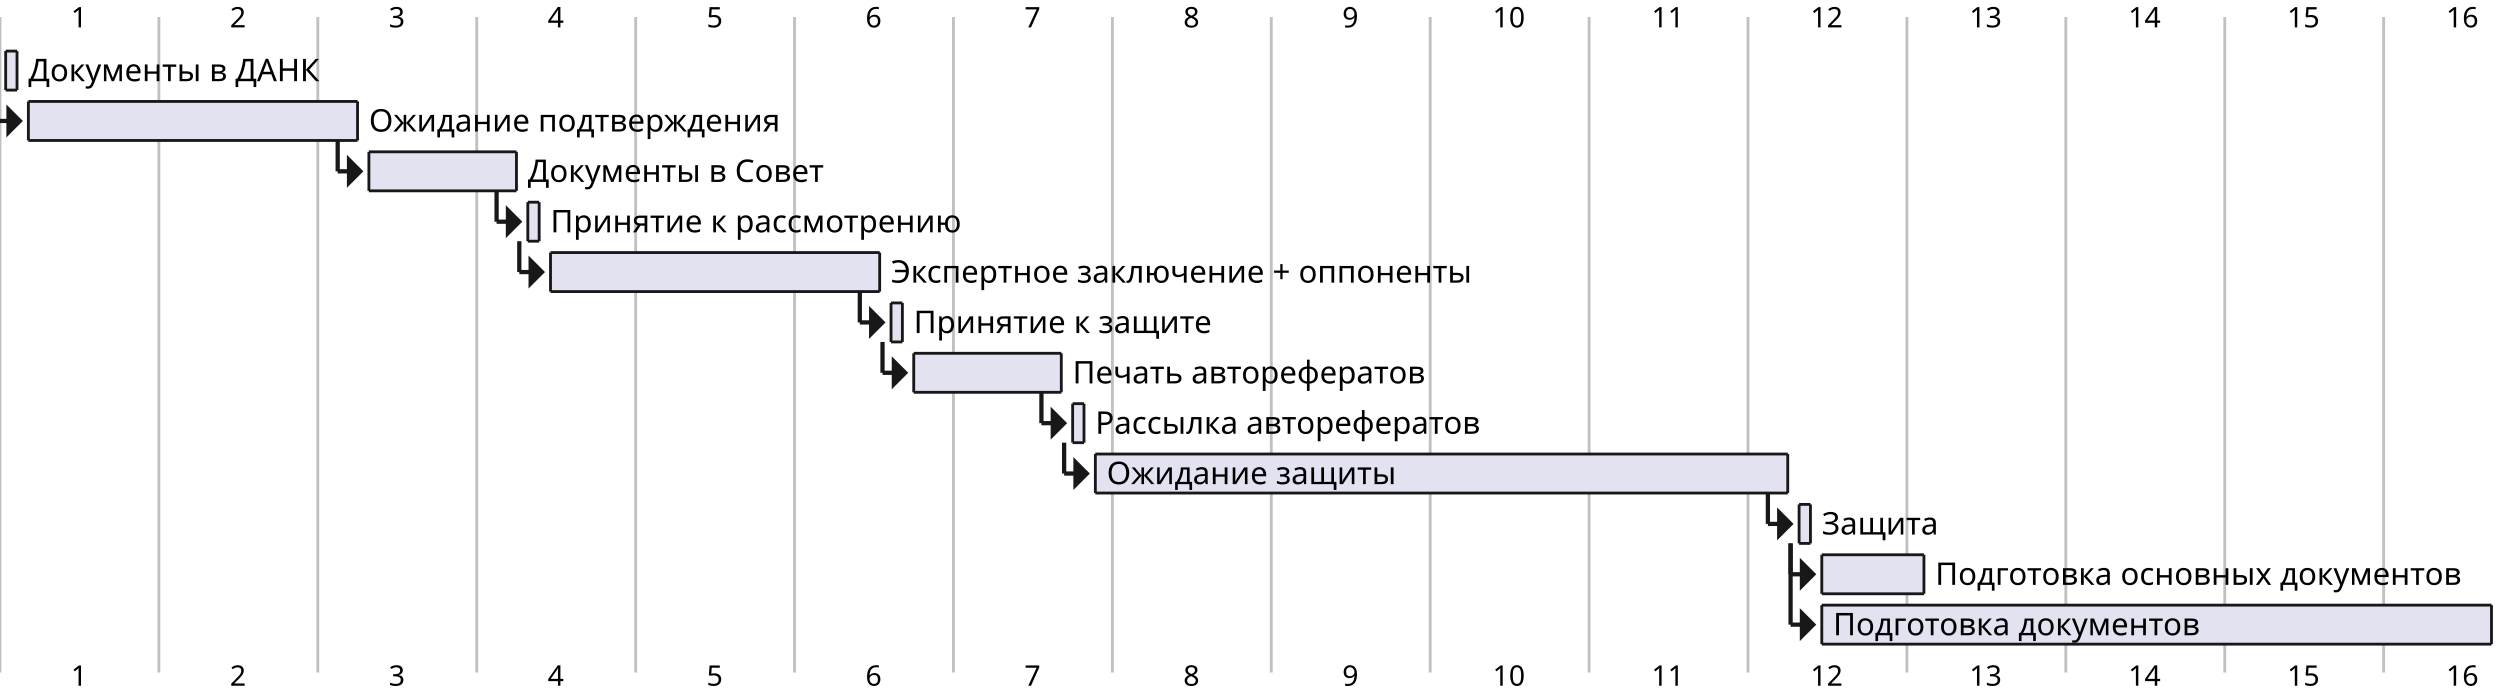
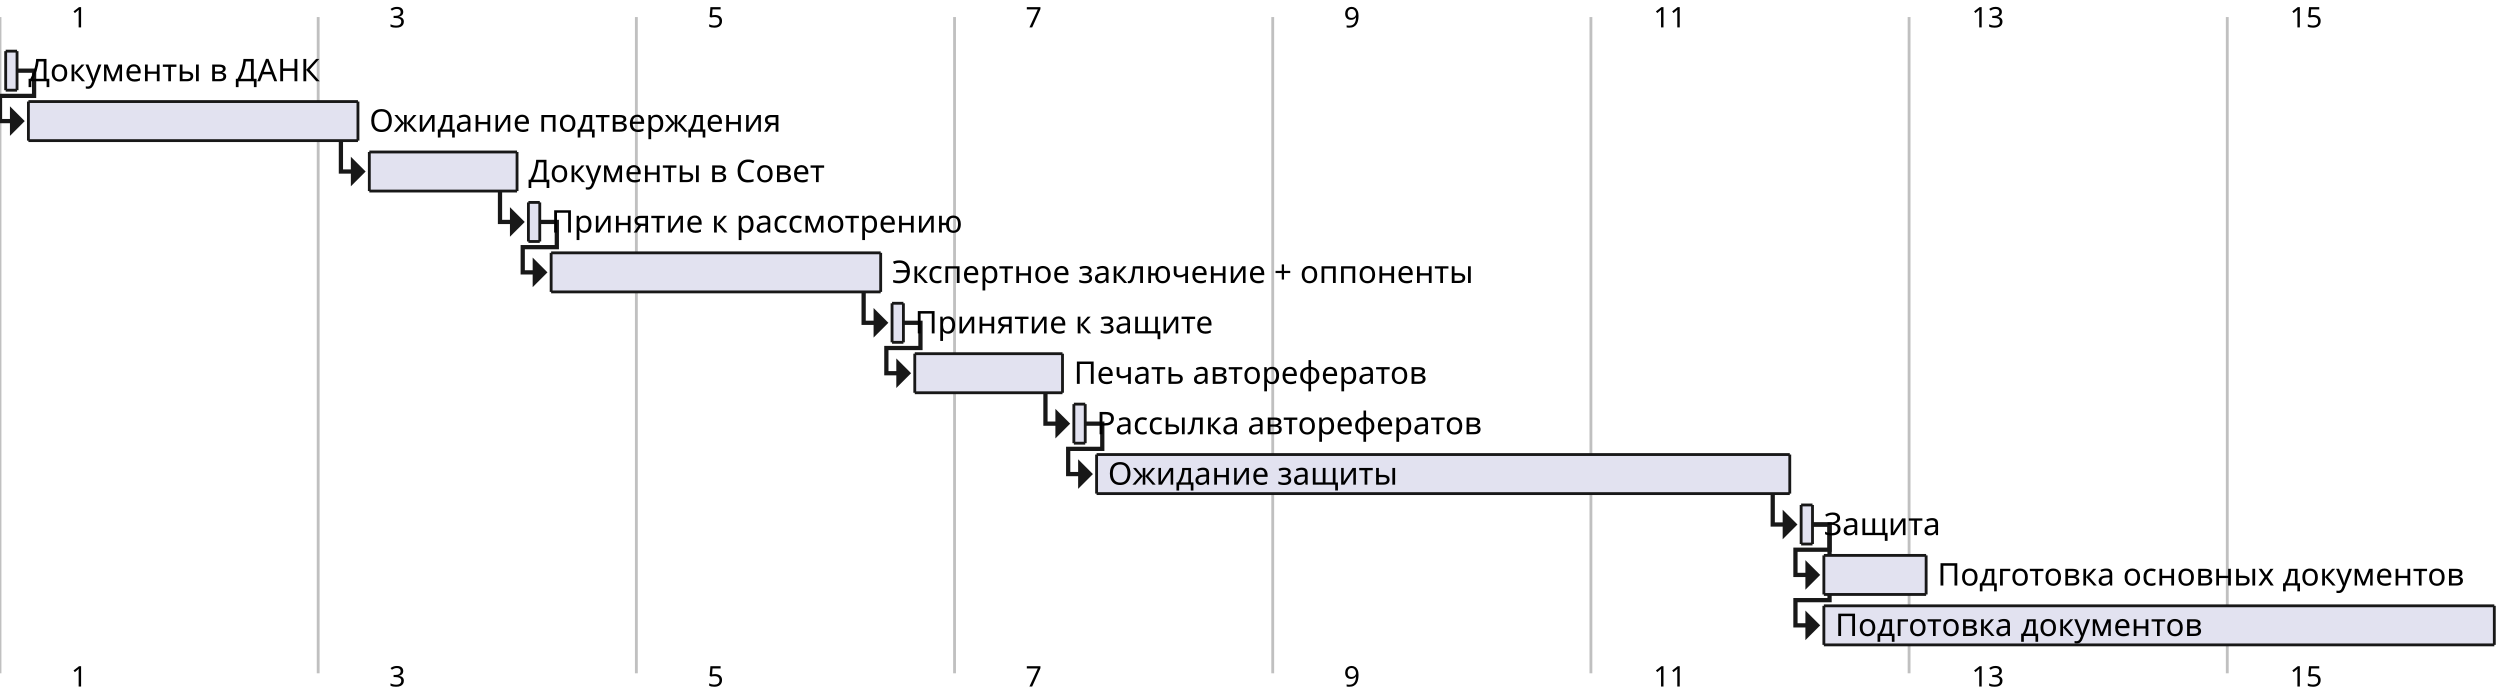
- <svg xmlns="http://www.w3.org/2000/svg" contentStyleType="text/css" height="245px" preserveAspectRatio="none" style="width:881px;height:245px;background:#FFFFFF;" version="1.1" viewBox="0 0 881 245" width="881px" zoomAndPan="magnify">
+ <svg xmlns="http://www.w3.org/2000/svg" contentStyleType="text/css" data-diagram-type="GANTT" height="245px" preserveAspectRatio="none" style="width:880px;height:245px;background:#FFFFFF;" version="1.1" viewBox="0 0 880 245" width="880px" zoomAndPan="magnify">
  <defs />
  <g>
-     <line style="stroke:#C0C0C0;stroke-width:1.0;" x1="0" x2="0" y1="6" y2="236.999" />
-     <line style="stroke:#C0C0C0;stroke-width:1.0;" x1="56" x2="56" y1="6" y2="236.999" />
-     <line style="stroke:#C0C0C0;stroke-width:1.0;" x1="112" x2="112" y1="6" y2="236.999" />
-     <line style="stroke:#C0C0C0;stroke-width:1.0;" x1="168" x2="168" y1="6" y2="236.999" />
-     <line style="stroke:#C0C0C0;stroke-width:1.0;" x1="224" x2="224" y1="6" y2="236.999" />
-     <line style="stroke:#C0C0C0;stroke-width:1.0;" x1="280" x2="280" y1="6" y2="236.999" />
-     <line style="stroke:#C0C0C0;stroke-width:1.0;" x1="336" x2="336" y1="6" y2="236.999" />
-     <line style="stroke:#C0C0C0;stroke-width:1.0;" x1="392" x2="392" y1="6" y2="236.999" />
-     <line style="stroke:#C0C0C0;stroke-width:1.0;" x1="448" x2="448" y1="6" y2="236.999" />
-     <line style="stroke:#C0C0C0;stroke-width:1.0;" x1="504" x2="504" y1="6" y2="236.999" />
-     <line style="stroke:#C0C0C0;stroke-width:1.0;" x1="560" x2="560" y1="6" y2="236.999" />
-     <line style="stroke:#C0C0C0;stroke-width:1.0;" x1="616" x2="616" y1="6" y2="236.999" />
-     <line style="stroke:#C0C0C0;stroke-width:1.0;" x1="672" x2="672" y1="6" y2="236.999" />
-     <line style="stroke:#C0C0C0;stroke-width:1.0;" x1="728" x2="728" y1="6" y2="236.999" />
-     <line style="stroke:#C0C0C0;stroke-width:1.0;" x1="784" x2="784" y1="6" y2="236.999" />
-     <line style="stroke:#C0C0C0;stroke-width:1.0;" x1="840" x2="840" y1="6" y2="236.999" />
+     <line style="stroke:#C0C0C0;stroke-width:1;" x1="0" x2="0" y1="6" y2="236.999" />
+     <line style="stroke:#C0C0C0;stroke-width:1;" x1="112" x2="112" y1="6" y2="236.999" />
+     <line style="stroke:#C0C0C0;stroke-width:1;" x1="224" x2="224" y1="6" y2="236.999" />
+     <line style="stroke:#C0C0C0;stroke-width:1;" x1="336" x2="336" y1="6" y2="236.999" />
+     <line style="stroke:#C0C0C0;stroke-width:1;" x1="448" x2="448" y1="6" y2="236.999" />
+     <line style="stroke:#C0C0C0;stroke-width:1;" x1="560" x2="560" y1="6" y2="236.999" />
+     <line style="stroke:#C0C0C0;stroke-width:1;" x1="672" x2="672" y1="6" y2="236.999" />
+     <line style="stroke:#C0C0C0;stroke-width:1;" x1="784" x2="784" y1="6" y2="236.999" />
    <text fill="#000000" font-family="sans-serif" font-size="10" lengthAdjust="spacing" textLength="6" x="25" y="9.65">1</text>
-     <text fill="#000000" font-family="sans-serif" font-size="10" lengthAdjust="spacing" textLength="6" x="81" y="9.65">2</text>
    <text fill="#000000" font-family="sans-serif" font-size="10" lengthAdjust="spacing" textLength="6" x="137" y="9.65">3</text>
-     <text fill="#000000" font-family="sans-serif" font-size="10" lengthAdjust="spacing" textLength="6" x="193" y="9.65">4</text>
    <text fill="#000000" font-family="sans-serif" font-size="10" lengthAdjust="spacing" textLength="6" x="249" y="9.65">5</text>
-     <text fill="#000000" font-family="sans-serif" font-size="10" lengthAdjust="spacing" textLength="6" x="305" y="9.65">6</text>
    <text fill="#000000" font-family="sans-serif" font-size="10" lengthAdjust="spacing" textLength="6" x="361" y="9.65">7</text>
-     <text fill="#000000" font-family="sans-serif" font-size="10" lengthAdjust="spacing" textLength="6" x="417" y="9.65">8</text>
    <text fill="#000000" font-family="sans-serif" font-size="10" lengthAdjust="spacing" textLength="6" x="473" y="9.65">9</text>
-     <text fill="#000000" font-family="sans-serif" font-size="10" lengthAdjust="spacing" textLength="12" x="526" y="9.65">10</text>
    <text fill="#000000" font-family="sans-serif" font-size="10" lengthAdjust="spacing" textLength="12" x="582" y="9.65">11</text>
-     <text fill="#000000" font-family="sans-serif" font-size="10" lengthAdjust="spacing" textLength="12" x="638" y="9.65">12</text>
    <text fill="#000000" font-family="sans-serif" font-size="10" lengthAdjust="spacing" textLength="12" x="694" y="9.65">13</text>
-     <text fill="#000000" font-family="sans-serif" font-size="10" lengthAdjust="spacing" textLength="12" x="750" y="9.65">14</text>
    <text fill="#000000" font-family="sans-serif" font-size="10" lengthAdjust="spacing" textLength="12" x="806" y="9.65">15</text>
-     <text fill="#000000" font-family="sans-serif" font-size="10" lengthAdjust="spacing" textLength="12" x="862" y="9.65">16</text>
-     <line style="stroke:#181818;stroke-width:1.5;" x1="-1" x2="-1" y1="31.75" y2="42.625" />
-     <line style="stroke:#181818;stroke-width:1.5;" x1="-1" x2="7" y1="42.625" y2="42.625" />
-     <polygon fill="#181818" points="3,38.625,3,42.625,3,46.625,7,42.625" style="stroke:#181818;stroke-width:1.5;" />
-     <line style="stroke:#181818;stroke-width:1.5;" x1="119" x2="119" y1="49.5" y2="60.375" />
-     <line style="stroke:#181818;stroke-width:1.5;" x1="119" x2="127" y1="60.375" y2="60.375" />
-     <polygon fill="#181818" points="123,56.375,123,60.375,123,64.375,127,60.375" style="stroke:#181818;stroke-width:1.5;" />
-     <line style="stroke:#181818;stroke-width:1.5;" x1="175" x2="175" y1="67.25" y2="78.125" />
-     <line style="stroke:#181818;stroke-width:1.5;" x1="175" x2="183" y1="78.125" y2="78.125" />
-     <polygon fill="#181818" points="179,74.125,179,78.125,179,82.125,183,78.125" style="stroke:#181818;stroke-width:1.5;" />
-     <line style="stroke:#181818;stroke-width:1.5;" x1="183" x2="183" y1="85" y2="95.874" />
-     <line style="stroke:#181818;stroke-width:1.5;" x1="183" x2="191" y1="95.874" y2="95.874" />
-     <polygon fill="#181818" points="187,91.874,187,95.874,187,99.874,191,95.874" style="stroke:#181818;stroke-width:1.5;" />
-     <line style="stroke:#181818;stroke-width:1.5;" x1="303" x2="303" y1="102.749" y2="113.624" />
-     <line style="stroke:#181818;stroke-width:1.5;" x1="303" x2="311" y1="113.624" y2="113.624" />
-     <polygon fill="#181818" points="307,109.624,307,113.624,307,117.624,311,113.624" style="stroke:#181818;stroke-width:1.5;" />
-     <line style="stroke:#181818;stroke-width:1.5;" x1="311" x2="311" y1="120.499" y2="131.374" />
-     <line style="stroke:#181818;stroke-width:1.5;" x1="311" x2="319" y1="131.374" y2="131.374" />
-     <polygon fill="#181818" points="315,127.374,315,131.374,315,135.374,319,131.374" style="stroke:#181818;stroke-width:1.5;" />
-     <line style="stroke:#181818;stroke-width:1.5;" x1="367" x2="367" y1="138.249" y2="149.124" />
-     <line style="stroke:#181818;stroke-width:1.5;" x1="367" x2="375" y1="149.124" y2="149.124" />
-     <polygon fill="#181818" points="371,145.124,371,149.124,371,153.124,375,149.124" style="stroke:#181818;stroke-width:1.5;" />
-     <line style="stroke:#181818;stroke-width:1.5;" x1="375" x2="375" y1="155.999" y2="166.874" />
-     <line style="stroke:#181818;stroke-width:1.5;" x1="375" x2="383" y1="166.874" y2="166.874" />
-     <polygon fill="#181818" points="379,162.874,379,166.874,379,170.874,383,166.874" style="stroke:#181818;stroke-width:1.5;" />
-     <line style="stroke:#181818;stroke-width:1.5;" x1="623" x2="623" y1="173.749" y2="184.624" />
-     <line style="stroke:#181818;stroke-width:1.5;" x1="623" x2="631" y1="184.624" y2="184.624" />
-     <polygon fill="#181818" points="627,180.624,627,184.624,627,188.624,631,184.624" style="stroke:#181818;stroke-width:1.5;" />
-     <line style="stroke:#181818;stroke-width:1.5;" x1="631" x2="631" y1="191.499" y2="202.374" />
-     <line style="stroke:#181818;stroke-width:1.5;" x1="631" x2="639" y1="202.374" y2="202.374" />
-     <polygon fill="#181818" points="635,198.374,635,202.374,635,206.374,639,202.374" style="stroke:#181818;stroke-width:1.5;" />
-     <line style="stroke:#181818;stroke-width:1.5;" x1="631" x2="631" y1="191.499" y2="220.124" />
-     <line style="stroke:#181818;stroke-width:1.5;" x1="631" x2="639" y1="220.124" y2="220.124" />
-     <polygon fill="#181818" points="635,216.124,635,220.124,635,224.124,639,220.124" style="stroke:#181818;stroke-width:1.5;" />
-     <rect fill="#E2E2F0" height="13.75" style="stroke:none;stroke-width:1.0;" width="4" x="2" y="18" />
-     <line style="stroke:#181818;stroke-width:1.0;" x1="2" x2="6" y1="18" y2="18" />
-     <line style="stroke:#181818;stroke-width:1.0;" x1="2" x2="6" y1="31.75" y2="31.75" />
-     <line style="stroke:#181818;stroke-width:1.0;" x1="2" x2="2" y1="18" y2="31.75" />
-     <line style="stroke:#181818;stroke-width:1.0;" x1="6" x2="6" y1="18" y2="31.75" />
-     <rect fill="#E2E2F0" height="13.75" style="stroke:none;stroke-width:1.0;" width="116" x="10" y="35.75" />
-     <line style="stroke:#181818;stroke-width:1.0;" x1="10" x2="126" y1="35.75" y2="35.75" />
-     <line style="stroke:#181818;stroke-width:1.0;" x1="10" x2="126" y1="49.5" y2="49.5" />
-     <line style="stroke:#181818;stroke-width:1.0;" x1="10" x2="10" y1="35.75" y2="49.5" />
-     <line style="stroke:#181818;stroke-width:1.0;" x1="126" x2="126" y1="35.75" y2="49.5" />
-     <rect fill="#E2E2F0" height="13.75" style="stroke:none;stroke-width:1.0;" width="52" x="130" y="53.5" />
-     <line style="stroke:#181818;stroke-width:1.0;" x1="130" x2="182" y1="53.5" y2="53.5" />
-     <line style="stroke:#181818;stroke-width:1.0;" x1="130" x2="182" y1="67.25" y2="67.25" />
-     <line style="stroke:#181818;stroke-width:1.0;" x1="130" x2="130" y1="53.5" y2="67.25" />
-     <line style="stroke:#181818;stroke-width:1.0;" x1="182" x2="182" y1="53.5" y2="67.25" />
-     <rect fill="#E2E2F0" height="13.75" style="stroke:none;stroke-width:1.0;" width="4" x="186" y="71.25" />
-     <line style="stroke:#181818;stroke-width:1.0;" x1="186" x2="190" y1="71.25" y2="71.25" />
-     <line style="stroke:#181818;stroke-width:1.0;" x1="186" x2="190" y1="85" y2="85" />
-     <line style="stroke:#181818;stroke-width:1.0;" x1="186" x2="186" y1="71.25" y2="85" />
-     <line style="stroke:#181818;stroke-width:1.0;" x1="190" x2="190" y1="71.25" y2="85" />
-     <rect fill="#E2E2F0" height="13.75" style="stroke:none;stroke-width:1.0;" width="116" x="194" y="89" />
-     <line style="stroke:#181818;stroke-width:1.0;" x1="194" x2="310" y1="89" y2="89" />
-     <line style="stroke:#181818;stroke-width:1.0;" x1="194" x2="310" y1="102.749" y2="102.749" />
-     <line style="stroke:#181818;stroke-width:1.0;" x1="194" x2="194" y1="89" y2="102.749" />
-     <line style="stroke:#181818;stroke-width:1.0;" x1="310" x2="310" y1="89" y2="102.749" />
-     <rect fill="#E2E2F0" height="13.75" style="stroke:none;stroke-width:1.0;" width="4" x="314" y="106.749" />
-     <line style="stroke:#181818;stroke-width:1.0;" x1="314" x2="318" y1="106.749" y2="106.749" />
-     <line style="stroke:#181818;stroke-width:1.0;" x1="314" x2="318" y1="120.499" y2="120.499" />
-     <line style="stroke:#181818;stroke-width:1.0;" x1="314" x2="314" y1="106.749" y2="120.499" />
-     <line style="stroke:#181818;stroke-width:1.0;" x1="318" x2="318" y1="106.749" y2="120.499" />
-     <rect fill="#E2E2F0" height="13.75" style="stroke:none;stroke-width:1.0;" width="52" x="322" y="124.499" />
-     <line style="stroke:#181818;stroke-width:1.0;" x1="322" x2="374" y1="124.499" y2="124.499" />
-     <line style="stroke:#181818;stroke-width:1.0;" x1="322" x2="374" y1="138.249" y2="138.249" />
-     <line style="stroke:#181818;stroke-width:1.0;" x1="322" x2="322" y1="124.499" y2="138.249" />
-     <line style="stroke:#181818;stroke-width:1.0;" x1="374" x2="374" y1="124.499" y2="138.249" />
-     <rect fill="#E2E2F0" height="13.75" style="stroke:none;stroke-width:1.0;" width="4" x="378" y="142.249" />
-     <line style="stroke:#181818;stroke-width:1.0;" x1="378" x2="382" y1="142.249" y2="142.249" />
-     <line style="stroke:#181818;stroke-width:1.0;" x1="378" x2="382" y1="155.999" y2="155.999" />
-     <line style="stroke:#181818;stroke-width:1.0;" x1="378" x2="378" y1="142.249" y2="155.999" />
-     <line style="stroke:#181818;stroke-width:1.0;" x1="382" x2="382" y1="142.249" y2="155.999" />
-     <rect fill="#E2E2F0" height="13.75" style="stroke:none;stroke-width:1.0;" width="244" x="386" y="159.999" />
-     <line style="stroke:#181818;stroke-width:1.0;" x1="386" x2="630" y1="159.999" y2="159.999" />
-     <line style="stroke:#181818;stroke-width:1.0;" x1="386" x2="630" y1="173.749" y2="173.749" />
-     <line style="stroke:#181818;stroke-width:1.0;" x1="386" x2="386" y1="159.999" y2="173.749" />
-     <line style="stroke:#181818;stroke-width:1.0;" x1="630" x2="630" y1="159.999" y2="173.749" />
-     <rect fill="#E2E2F0" height="13.75" style="stroke:none;stroke-width:1.0;" width="4" x="634" y="177.749" />
-     <line style="stroke:#181818;stroke-width:1.0;" x1="634" x2="638" y1="177.749" y2="177.749" />
-     <line style="stroke:#181818;stroke-width:1.0;" x1="634" x2="638" y1="191.499" y2="191.499" />
-     <line style="stroke:#181818;stroke-width:1.0;" x1="634" x2="634" y1="177.749" y2="191.499" />
-     <line style="stroke:#181818;stroke-width:1.0;" x1="638" x2="638" y1="177.749" y2="191.499" />
-     <rect fill="#E2E2F0" height="13.75" style="stroke:none;stroke-width:1.0;" width="36" x="642" y="195.499" />
-     <line style="stroke:#181818;stroke-width:1.0;" x1="642" x2="678" y1="195.499" y2="195.499" />
-     <line style="stroke:#181818;stroke-width:1.0;" x1="642" x2="678" y1="209.249" y2="209.249" />
-     <line style="stroke:#181818;stroke-width:1.0;" x1="642" x2="642" y1="195.499" y2="209.249" />
-     <line style="stroke:#181818;stroke-width:1.0;" x1="678" x2="678" y1="195.499" y2="209.249" />
-     <rect fill="#E2E2F0" height="13.75" style="stroke:none;stroke-width:1.0;" width="236" x="642" y="213.249" />
-     <line style="stroke:#181818;stroke-width:1.0;" x1="642" x2="878" y1="213.249" y2="213.249" />
-     <line style="stroke:#181818;stroke-width:1.0;" x1="642" x2="878" y1="226.999" y2="226.999" />
-     <line style="stroke:#181818;stroke-width:1.0;" x1="642" x2="642" y1="213.249" y2="226.999" />
-     <line style="stroke:#181818;stroke-width:1.0;" x1="878" x2="878" y1="213.249" y2="226.999" />
-     <text fill="#000000" font-family="sans-serif" font-size="11" lengthAdjust="spacing" textLength="105.599" x="10" y="28.615">Документы в ДАНК</text>
+     <path d="M6,24.875 L12,24.875 L12,33.75 L0,33.75 L0,42.625 L5,42.625 " fill="transparent" style="stroke:#181818;stroke-width:1.5;" />
+     <polygon fill="#181818" points="4,38.625,8,42.625,4,46.625,4,38.625" style="stroke:#181818;stroke-width:1;" />
+     <path d="M120,49.5 L120,60.375 L125,60.375 " fill="transparent" style="stroke:#181818;stroke-width:1.5;" />
+     <polygon fill="#181818" points="124,56.375,128,60.375,124,64.375,124,56.375" style="stroke:#181818;stroke-width:1;" />
+     <path d="M176,67.25 L176,78.125 L181,78.125 " fill="transparent" style="stroke:#181818;stroke-width:1.5;" />
+     <polygon fill="#181818" points="180,74.125,184,78.125,180,82.125,180,74.125" style="stroke:#181818;stroke-width:1;" />
+     <path d="M190,78.125 L196,78.125 L196,87 L184,87 L184,95.874 L189,95.874 " fill="transparent" style="stroke:#181818;stroke-width:1.5;" />
+     <polygon fill="#181818" points="188,91.874,192,95.874,188,99.874,188,91.874" style="stroke:#181818;stroke-width:1;" />
+     <path d="M304,102.749 L304,113.624 L309,113.624 " fill="transparent" style="stroke:#181818;stroke-width:1.5;" />
+     <polygon fill="#181818" points="308,109.624,312,113.624,308,117.624,308,109.624" style="stroke:#181818;stroke-width:1;" />
+     <path d="M318,113.624 L324,113.624 L324,122.499 L312,122.499 L312,131.374 L317,131.374 " fill="transparent" style="stroke:#181818;stroke-width:1.5;" />
+     <polygon fill="#181818" points="316,127.374,320,131.374,316,135.374,316,127.374" style="stroke:#181818;stroke-width:1;" />
+     <path d="M368,138.249 L368,149.124 L373,149.124 " fill="transparent" style="stroke:#181818;stroke-width:1.5;" />
+     <polygon fill="#181818" points="372,145.124,376,149.124,372,153.124,372,145.124" style="stroke:#181818;stroke-width:1;" />
+     <path d="M382,149.124 L388,149.124 L388,157.999 L376,157.999 L376,166.874 L381,166.874 " fill="transparent" style="stroke:#181818;stroke-width:1.5;" />
+     <polygon fill="#181818" points="380,162.874,384,166.874,380,170.874,380,162.874" style="stroke:#181818;stroke-width:1;" />
+     <path d="M624,173.749 L624,184.624 L629,184.624 " fill="transparent" style="stroke:#181818;stroke-width:1.5;" />
+     <polygon fill="#181818" points="628,180.624,632,184.624,628,188.624,628,180.624" style="stroke:#181818;stroke-width:1;" />
+     <path d="M638,184.624 L644,184.624 L644,193.499 L632,193.499 L632,202.374 L637,202.374 " fill="transparent" style="stroke:#181818;stroke-width:1.5;" />
+     <polygon fill="#181818" points="636,198.374,640,202.374,636,206.374,636,198.374" style="stroke:#181818;stroke-width:1;" />
+     <path d="M638,184.624 L644,184.624 L644,211.249 L632,211.249 L632,220.124 L637,220.124 " fill="transparent" style="stroke:#181818;stroke-width:1.5;" />
+     <polygon fill="#181818" points="636,216.124,640,220.124,636,224.124,636,216.124" style="stroke:#181818;stroke-width:1;" />
+     <rect fill="#E2E2F0" height="13.75" style="stroke:transparent;stroke-width:1;" width="4" x="2" y="18" />
+     <line style="stroke:#181818;stroke-width:1;" x1="2" x2="6" y1="18" y2="18" />
+     <line style="stroke:#181818;stroke-width:1;" x1="2" x2="6" y1="31.75" y2="31.75" />
+     <line style="stroke:#181818;stroke-width:1;" x1="2" x2="2" y1="18" y2="31.75" />
+     <line style="stroke:#181818;stroke-width:1;" x1="6" x2="6" y1="18" y2="31.75" />
+     <rect fill="#E2E2F0" height="13.75" style="stroke:transparent;stroke-width:1;" width="116" x="10" y="35.75" />
+     <line style="stroke:#181818;stroke-width:1;" x1="10" x2="126" y1="35.75" y2="35.75" />
+     <line style="stroke:#181818;stroke-width:1;" x1="10" x2="126" y1="49.5" y2="49.5" />
+     <line style="stroke:#181818;stroke-width:1;" x1="10" x2="10" y1="35.75" y2="49.5" />
+     <line style="stroke:#181818;stroke-width:1;" x1="126" x2="126" y1="35.75" y2="49.5" />
+     <rect fill="#E2E2F0" height="13.75" style="stroke:transparent;stroke-width:1;" width="52" x="130" y="53.5" />
+     <line style="stroke:#181818;stroke-width:1;" x1="130" x2="182" y1="53.5" y2="53.5" />
+     <line style="stroke:#181818;stroke-width:1;" x1="130" x2="182" y1="67.25" y2="67.25" />
+     <line style="stroke:#181818;stroke-width:1;" x1="130" x2="130" y1="53.5" y2="67.25" />
+     <line style="stroke:#181818;stroke-width:1;" x1="182" x2="182" y1="53.5" y2="67.25" />
+     <rect fill="#E2E2F0" height="13.75" style="stroke:transparent;stroke-width:1;" width="4" x="186" y="71.25" />
+     <line style="stroke:#181818;stroke-width:1;" x1="186" x2="190" y1="71.25" y2="71.25" />
+     <line style="stroke:#181818;stroke-width:1;" x1="186" x2="190" y1="85" y2="85" />
+     <line style="stroke:#181818;stroke-width:1;" x1="186" x2="186" y1="71.25" y2="85" />
+     <line style="stroke:#181818;stroke-width:1;" x1="190" x2="190" y1="71.25" y2="85" />
+     <rect fill="#E2E2F0" height="13.75" style="stroke:transparent;stroke-width:1;" width="116" x="194" y="89" />
+     <line style="stroke:#181818;stroke-width:1;" x1="194" x2="310" y1="89" y2="89" />
+     <line style="stroke:#181818;stroke-width:1;" x1="194" x2="310" y1="102.749" y2="102.749" />
+     <line style="stroke:#181818;stroke-width:1;" x1="194" x2="194" y1="89" y2="102.749" />
+     <line style="stroke:#181818;stroke-width:1;" x1="310" x2="310" y1="89" y2="102.749" />
+     <rect fill="#E2E2F0" height="13.75" style="stroke:transparent;stroke-width:1;" width="4" x="314" y="106.749" />
+     <line style="stroke:#181818;stroke-width:1;" x1="314" x2="318" y1="106.749" y2="106.749" />
+     <line style="stroke:#181818;stroke-width:1;" x1="314" x2="318" y1="120.499" y2="120.499" />
+     <line style="stroke:#181818;stroke-width:1;" x1="314" x2="314" y1="106.749" y2="120.499" />
+     <line style="stroke:#181818;stroke-width:1;" x1="318" x2="318" y1="106.749" y2="120.499" />
+     <rect fill="#E2E2F0" height="13.75" style="stroke:transparent;stroke-width:1;" width="52" x="322" y="124.499" />
+     <line style="stroke:#181818;stroke-width:1;" x1="322" x2="374" y1="124.499" y2="124.499" />
+     <line style="stroke:#181818;stroke-width:1;" x1="322" x2="374" y1="138.249" y2="138.249" />
+     <line style="stroke:#181818;stroke-width:1;" x1="322" x2="322" y1="124.499" y2="138.249" />
+     <line style="stroke:#181818;stroke-width:1;" x1="374" x2="374" y1="124.499" y2="138.249" />
+     <rect fill="#E2E2F0" height="13.75" style="stroke:transparent;stroke-width:1;" width="4" x="378" y="142.249" />
+     <line style="stroke:#181818;stroke-width:1;" x1="378" x2="382" y1="142.249" y2="142.249" />
+     <line style="stroke:#181818;stroke-width:1;" x1="378" x2="382" y1="155.999" y2="155.999" />
+     <line style="stroke:#181818;stroke-width:1;" x1="378" x2="378" y1="142.249" y2="155.999" />
+     <line style="stroke:#181818;stroke-width:1;" x1="382" x2="382" y1="142.249" y2="155.999" />
+     <rect fill="#E2E2F0" height="13.75" style="stroke:transparent;stroke-width:1;" width="244" x="386" y="159.999" />
+     <line style="stroke:#181818;stroke-width:1;" x1="386" x2="630" y1="159.999" y2="159.999" />
+     <line style="stroke:#181818;stroke-width:1;" x1="386" x2="630" y1="173.749" y2="173.749" />
+     <line style="stroke:#181818;stroke-width:1;" x1="386" x2="386" y1="159.999" y2="173.749" />
+     <line style="stroke:#181818;stroke-width:1;" x1="630" x2="630" y1="159.999" y2="173.749" />
+     <rect fill="#E2E2F0" height="13.75" style="stroke:transparent;stroke-width:1;" width="4" x="634" y="177.749" />
+     <line style="stroke:#181818;stroke-width:1;" x1="634" x2="638" y1="177.749" y2="177.749" />
+     <line style="stroke:#181818;stroke-width:1;" x1="634" x2="638" y1="191.499" y2="191.499" />
+     <line style="stroke:#181818;stroke-width:1;" x1="634" x2="634" y1="177.749" y2="191.499" />
+     <line style="stroke:#181818;stroke-width:1;" x1="638" x2="638" y1="177.749" y2="191.499" />
+     <rect fill="#E2E2F0" height="13.75" style="stroke:transparent;stroke-width:1;" width="36" x="642" y="195.499" />
+     <line style="stroke:#181818;stroke-width:1;" x1="642" x2="678" y1="195.499" y2="195.499" />
+     <line style="stroke:#181818;stroke-width:1;" x1="642" x2="678" y1="209.249" y2="209.249" />
+     <line style="stroke:#181818;stroke-width:1;" x1="642" x2="642" y1="195.499" y2="209.249" />
+     <line style="stroke:#181818;stroke-width:1;" x1="678" x2="678" y1="195.499" y2="209.249" />
+     <rect fill="#E2E2F0" height="13.75" style="stroke:transparent;stroke-width:1;" width="236" x="642" y="213.249" />
+     <line style="stroke:#181818;stroke-width:1;" x1="642" x2="878" y1="213.249" y2="213.249" />
+     <line style="stroke:#181818;stroke-width:1;" x1="642" x2="878" y1="226.999" y2="226.999" />
+     <line style="stroke:#181818;stroke-width:1;" x1="642" x2="642" y1="213.249" y2="226.999" />
+     <line style="stroke:#181818;stroke-width:1;" x1="878" x2="878" y1="213.249" y2="226.999" />
+     <text fill="#000000" font-family="sans-serif" font-size="11" lengthAdjust="spacing" textLength="104.499" x="10" y="28.615">Документы в ДАНК</text>
    <text fill="#000000" font-family="sans-serif" font-size="11" lengthAdjust="spacing" textLength="147.399" x="130" y="46.365">Ожидание подтверждения</text>
-     <text fill="#000000" font-family="sans-serif" font-size="11" lengthAdjust="spacing" textLength="112.199" x="186" y="64.115">Документы в Совет</text>
-     <text fill="#000000" font-family="sans-serif" font-size="11" lengthAdjust="spacing" textLength="151.799" x="194" y="81.865">Принятие к рассмотрению</text>
+     <text fill="#000000" font-family="sans-serif" font-size="11" lengthAdjust="spacing" textLength="111.099" x="186" y="64.115">Документы в Совет</text>
+     <text fill="#000000" font-family="sans-serif" font-size="11" lengthAdjust="spacing" textLength="150.699" x="194" y="81.865">Принятие к рассмотрению</text>
    <text fill="#000000" font-family="sans-serif" font-size="11" lengthAdjust="spacing" textLength="215.598" x="314" y="99.615">Экспертное заключение + оппоненты</text>
-     <text fill="#000000" font-family="sans-serif" font-size="11" lengthAdjust="spacing" textLength="109.999" x="322" y="117.364">Принятие к защите</text>
-     <text fill="#000000" font-family="sans-serif" font-size="11" lengthAdjust="spacing" textLength="131.999" x="378" y="135.114">Печать авторефератов</text>
-     <text fill="#000000" font-family="sans-serif" font-size="11" lengthAdjust="spacing" textLength="147.399" x="386" y="152.864">Рассылка авторефератов</text>
-     <text fill="#000000" font-family="sans-serif" font-size="11" lengthAdjust="spacing" textLength="103.399" x="390" y="170.614">Ожидание защиты</text>
-     <text fill="#000000" font-family="sans-serif" font-size="11" lengthAdjust="spacing" textLength="41.8" x="642" y="188.364">Защита</text>
-     <text fill="#000000" font-family="sans-serif" font-size="11" lengthAdjust="spacing" textLength="197.998" x="682" y="206.114">Подготовка основных документов</text>
-     <text fill="#000000" font-family="sans-serif" font-size="11" lengthAdjust="spacing" textLength="138.599" x="646" y="223.864">Подготовка документов</text>
+     <text fill="#000000" font-family="sans-serif" font-size="11" lengthAdjust="spacing" textLength="111.099" x="322" y="117.364">Принятие к защите</text>
+     <text fill="#000000" font-family="sans-serif" font-size="11" lengthAdjust="spacing" textLength="133.099" x="378" y="135.114">Печать авторефератов</text>
+     <text fill="#000000" font-family="sans-serif" font-size="11" lengthAdjust="spacing" textLength="148.499" x="386" y="152.864">Рассылка авторефератов</text>
+     <text fill="#000000" font-family="sans-serif" font-size="11" lengthAdjust="spacing" textLength="104.499" x="390" y="170.614">Ожидание защиты</text>
+     <text fill="#000000" font-family="sans-serif" font-size="11" lengthAdjust="spacing" textLength="42.9" x="642" y="188.364">Защита</text>
+     <text fill="#000000" font-family="sans-serif" font-size="11" lengthAdjust="spacing" textLength="196.898" x="682" y="206.114">Подготовка основных документов</text>
+     <text fill="#000000" font-family="sans-serif" font-size="11" lengthAdjust="spacing" textLength="137.499" x="646" y="223.864">Подготовка документов</text>
    <text fill="#000000" font-family="sans-serif" font-size="10" lengthAdjust="spacing" textLength="6" x="25" y="241.649">1</text>
-     <text fill="#000000" font-family="sans-serif" font-size="10" lengthAdjust="spacing" textLength="6" x="81" y="241.649">2</text>
    <text fill="#000000" font-family="sans-serif" font-size="10" lengthAdjust="spacing" textLength="6" x="137" y="241.649">3</text>
-     <text fill="#000000" font-family="sans-serif" font-size="10" lengthAdjust="spacing" textLength="6" x="193" y="241.649">4</text>
    <text fill="#000000" font-family="sans-serif" font-size="10" lengthAdjust="spacing" textLength="6" x="249" y="241.649">5</text>
-     <text fill="#000000" font-family="sans-serif" font-size="10" lengthAdjust="spacing" textLength="6" x="305" y="241.649">6</text>
    <text fill="#000000" font-family="sans-serif" font-size="10" lengthAdjust="spacing" textLength="6" x="361" y="241.649">7</text>
-     <text fill="#000000" font-family="sans-serif" font-size="10" lengthAdjust="spacing" textLength="6" x="417" y="241.649">8</text>
    <text fill="#000000" font-family="sans-serif" font-size="10" lengthAdjust="spacing" textLength="6" x="473" y="241.649">9</text>
-     <text fill="#000000" font-family="sans-serif" font-size="10" lengthAdjust="spacing" textLength="12" x="526" y="241.649">10</text>
    <text fill="#000000" font-family="sans-serif" font-size="10" lengthAdjust="spacing" textLength="12" x="582" y="241.649">11</text>
-     <text fill="#000000" font-family="sans-serif" font-size="10" lengthAdjust="spacing" textLength="12" x="638" y="241.649">12</text>
    <text fill="#000000" font-family="sans-serif" font-size="10" lengthAdjust="spacing" textLength="12" x="694" y="241.649">13</text>
-     <text fill="#000000" font-family="sans-serif" font-size="10" lengthAdjust="spacing" textLength="12" x="750" y="241.649">14</text>
    <text fill="#000000" font-family="sans-serif" font-size="10" lengthAdjust="spacing" textLength="12" x="806" y="241.649">15</text>
-     <text fill="#000000" font-family="sans-serif" font-size="10" lengthAdjust="spacing" textLength="12" x="862" y="241.649">16</text>
  </g>
</svg>
